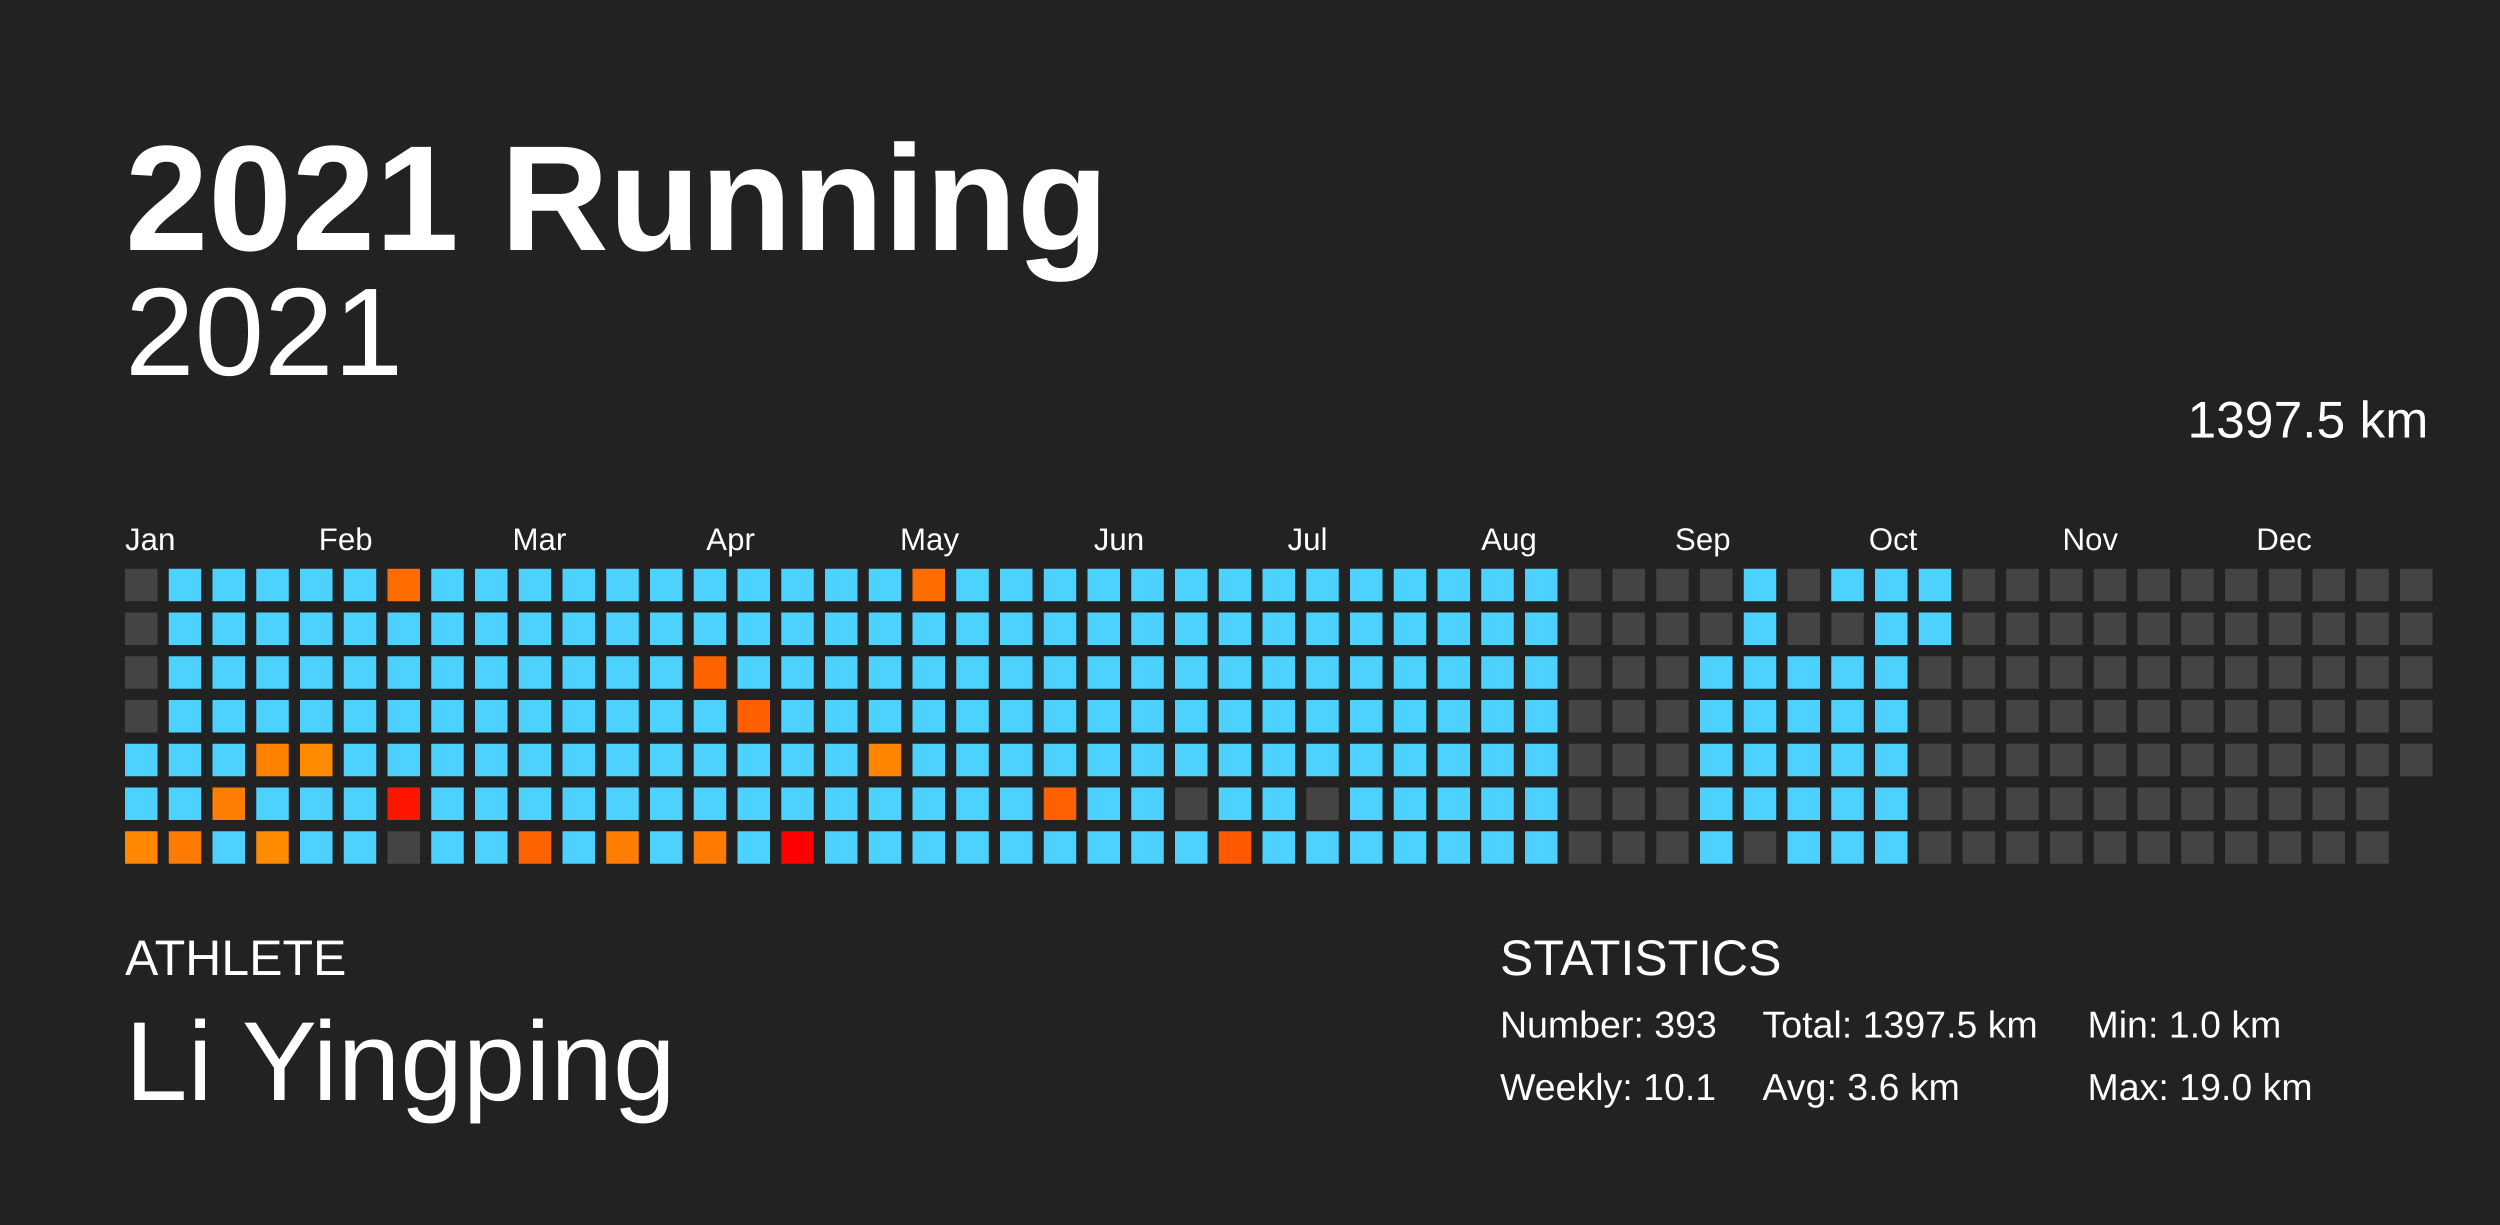
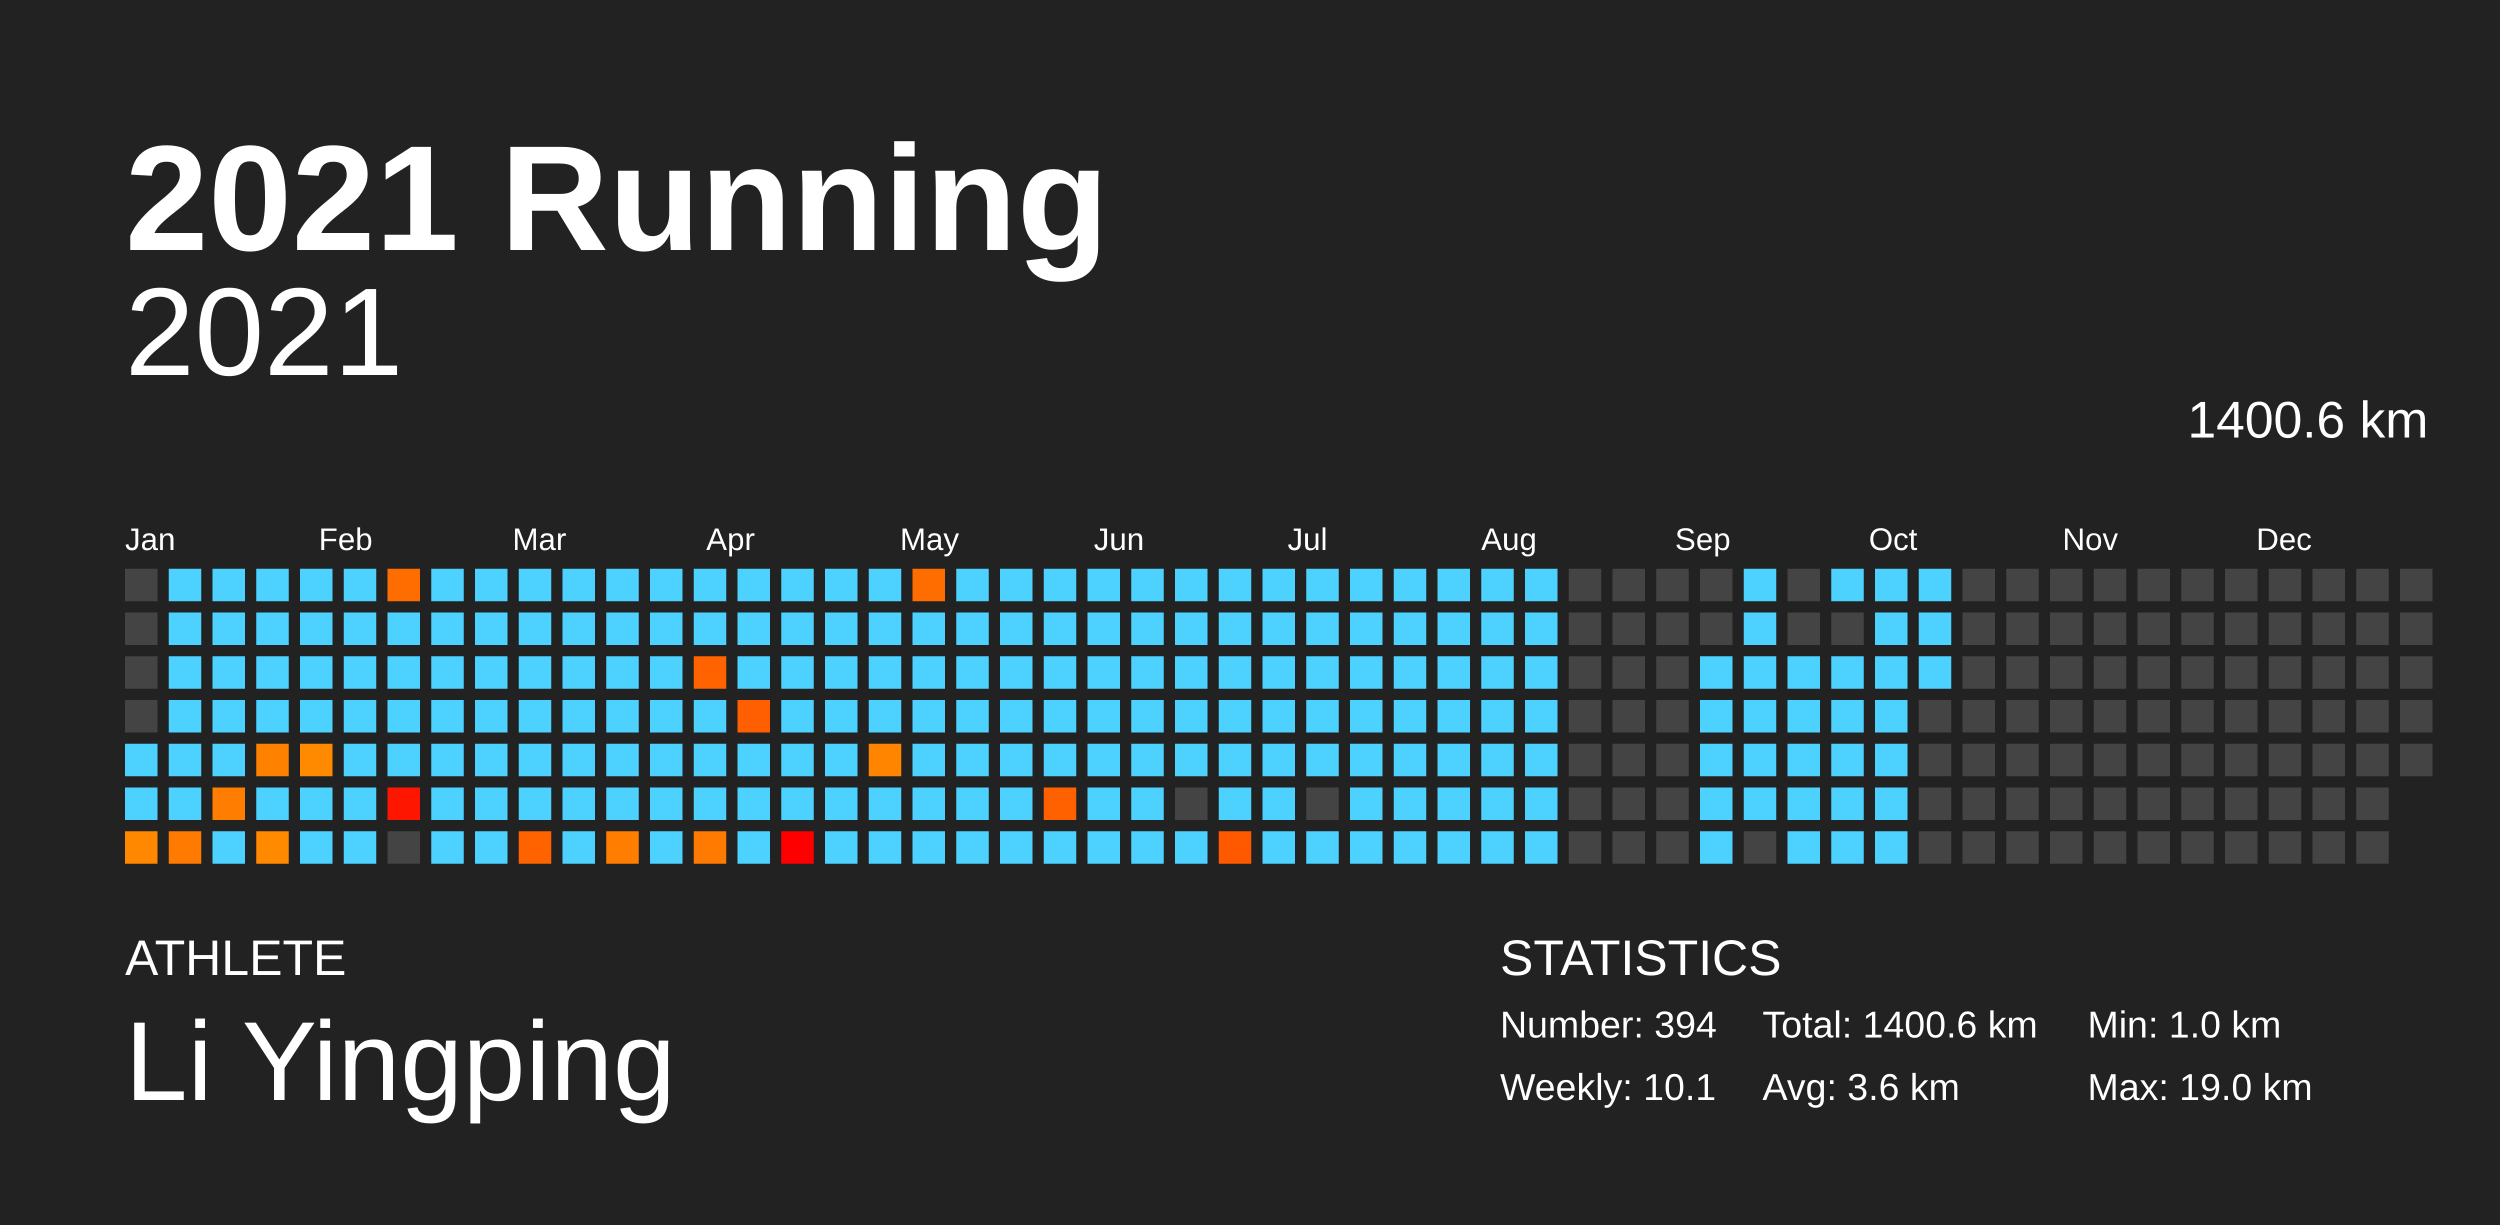
<svg xmlns="http://www.w3.org/2000/svg" baseProfile="full" height="98mm" version="1.1" viewBox="0,0,200,98" width="200mm">
  <defs />
  <rect fill="#222222" height="98" width="200" x="0" y="0" />
  <text fill="#FFFFFF" style="font-size:12px; font-family:Arial; font-weight:bold;" x="10" y="20">2021 Running</text>
  <text fill="#FFFFFF" style="font-size:4px; font-family:Arial" x="10" y="78">ATHLETE</text>
  <text fill="#FFFFFF" style="font-size:9px; font-family:Arial" x="10" y="88">Li Yingping</text>
  <text fill="#FFFFFF" style="font-size:4px; font-family:Arial" x="120" y="78">STATISTICS</text>
-   <text fill="#FFFFFF" style="font-size:3px; font-family:Arial" x="120" y="83">Number: 393</text>
+   <text fill="#FFFFFF" style="font-size:3px; font-family:Arial" x="120" y="83">Number: 394</text>
  <text fill="#FFFFFF" style="font-size:3px; font-family:Arial" x="120" y="88">Weekly: 10.1</text>
-   <text fill="#FFFFFF" style="font-size:3px; font-family:Arial" x="141" y="83">Total: 1397.5 km</text>
+   <text fill="#FFFFFF" style="font-size:3px; font-family:Arial" x="141" y="83">Total: 1400.6 km</text>
  <text fill="#FFFFFF" style="font-size:3px; font-family:Arial" x="141" y="88">Avg: 3.6 km</text>
  <text fill="#FFFFFF" style="font-size:3px; font-family:Arial" x="167" y="83">Min: 1.0 km</text>
  <text fill="#FFFFFF" style="font-size:3px; font-family:Arial" x="167" y="88">Max: 19.0 km</text>
  <text alignment-baseline="hanging" fill="#FFFFFF" style="font-size:10.0px; font-family:Arial;" x="10" y="30">2021</text>
-   <text alignment-baseline="hanging" fill="#FFFFFF" style="font-size:4.125px; font-family:Arial;" x="175" y="35">1397.5 km</text>
+   <text alignment-baseline="hanging" fill="#FFFFFF" style="font-size:4.125px; font-family:Arial;" x="175" y="35">1400.6 km</text>
  <text fill="#FFFFFF" style="font-size:2.5px; font-family:Arial" x="10.0" y="44">Jan</text>
  <text fill="#FFFFFF" style="font-size:2.5px; font-family:Arial" x="25.5" y="44">Feb</text>
  <text fill="#FFFFFF" style="font-size:2.5px; font-family:Arial" x="41.0" y="44">Mar</text>
  <text fill="#FFFFFF" style="font-size:2.5px; font-family:Arial" x="56.5" y="44">Apr</text>
  <text fill="#FFFFFF" style="font-size:2.5px; font-family:Arial" x="72.0" y="44">May</text>
  <text fill="#FFFFFF" style="font-size:2.5px; font-family:Arial" x="87.5" y="44">Jun</text>
  <text fill="#FFFFFF" style="font-size:2.5px; font-family:Arial" x="103.0" y="44">Jul</text>
  <text fill="#FFFFFF" style="font-size:2.5px; font-family:Arial" x="118.5" y="44">Aug</text>
  <text fill="#FFFFFF" style="font-size:2.5px; font-family:Arial" x="134.0" y="44">Sep</text>
  <text fill="#FFFFFF" style="font-size:2.5px; font-family:Arial" x="149.5" y="44">Oct</text>
  <text fill="#FFFFFF" style="font-size:2.5px; font-family:Arial" x="165.0" y="44">Nov</text>
  <text fill="#FFFFFF" style="font-size:2.5px; font-family:Arial" x="180.5" y="44">Dec</text>
  <rect fill="#444444" height="2.6" width="2.6" x="10.0" y="45.5" />
  <rect fill="#444444" height="2.6" width="2.6" x="10.0" y="49.0" />
  <rect fill="#444444" height="2.6" width="2.6" x="10.0" y="52.5" />
  <rect fill="#444444" height="2.6" width="2.6" x="10.0" y="56.0" />
  <rect fill="#4dd2ff" height="2.6" width="2.6" x="10.0" y="59.5" />
  <rect fill="#4dd2ff" height="2.6" width="2.6" x="10.0" y="63.0" />
  <rect fill="#ff8800" height="2.6" width="2.6" x="10.0" y="66.5" />
  <rect fill="#4dd2ff" height="2.6" width="2.6" x="13.5" y="45.5" />
  <rect fill="#4dd2ff" height="2.6" width="2.6" x="13.5" y="49.0" />
  <rect fill="#4dd2ff" height="2.6" width="2.6" x="13.5" y="52.5" />
  <rect fill="#4dd2ff" height="2.6" width="2.6" x="13.5" y="56.0" />
  <rect fill="#4dd2ff" height="2.6" width="2.6" x="13.5" y="59.5" />
  <rect fill="#4dd2ff" height="2.6" width="2.6" x="13.5" y="63.0" />
  <rect fill="#ff7a00" height="2.6" width="2.6" x="13.5" y="66.5" />
  <rect fill="#4dd2ff" height="2.6" width="2.6" x="17.0" y="45.5" />
  <rect fill="#4dd2ff" height="2.6" width="2.6" x="17.0" y="49.0" />
  <rect fill="#4dd2ff" height="2.6" width="2.6" x="17.0" y="52.5" />
  <rect fill="#4dd2ff" height="2.6" width="2.6" x="17.0" y="56.0" />
  <rect fill="#4dd2ff" height="2.6" width="2.6" x="17.0" y="59.5" />
  <rect fill="#ff7d00" height="2.6" width="2.6" x="17.0" y="63.0" />
  <rect fill="#4dd2ff" height="2.6" width="2.6" x="17.0" y="66.5" />
  <rect fill="#4dd2ff" height="2.6" width="2.6" x="20.5" y="45.5" />
  <rect fill="#4dd2ff" height="2.6" width="2.6" x="20.5" y="49.0" />
  <rect fill="#4dd2ff" height="2.6" width="2.6" x="20.5" y="52.5" />
  <rect fill="#4dd2ff" height="2.6" width="2.6" x="20.5" y="56.0" />
  <rect fill="#ff8100" height="2.6" width="2.6" x="20.5" y="59.5" />
  <rect fill="#4dd2ff" height="2.6" width="2.6" x="20.5" y="63.0" />
  <rect fill="#ff8a00" height="2.6" width="2.6" x="20.5" y="66.5" />
  <rect fill="#4dd2ff" height="2.6" width="2.6" x="24.0" y="45.5" />
  <rect fill="#4dd2ff" height="2.6" width="2.6" x="24.0" y="49.0" />
  <rect fill="#4dd2ff" height="2.6" width="2.6" x="24.0" y="52.5" />
  <rect fill="#4dd2ff" height="2.6" width="2.6" x="24.0" y="56.0" />
  <rect fill="#ff8a00" height="2.6" width="2.6" x="24.0" y="59.5" />
  <rect fill="#4dd2ff" height="2.6" width="2.6" x="24.0" y="63.0" />
  <rect fill="#4dd2ff" height="2.6" width="2.6" x="24.0" y="66.5" />
  <rect fill="#4dd2ff" height="2.6" width="2.6" x="27.5" y="45.5" />
  <rect fill="#4dd2ff" height="2.6" width="2.6" x="27.5" y="49.0" />
  <rect fill="#4dd2ff" height="2.6" width="2.6" x="27.5" y="52.5" />
  <rect fill="#4dd2ff" height="2.6" width="2.6" x="27.5" y="56.0" />
  <rect fill="#4dd2ff" height="2.6" width="2.6" x="27.5" y="59.5" />
  <rect fill="#4dd2ff" height="2.6" width="2.6" x="27.5" y="63.0" />
  <rect fill="#4dd2ff" height="2.6" width="2.6" x="27.5" y="66.5" />
  <rect fill="#ff6d00" height="2.6" width="2.6" x="31.0" y="45.5" />
  <rect fill="#4dd2ff" height="2.6" width="2.6" x="31.0" y="49.0" />
  <rect fill="#4dd2ff" height="2.6" width="2.6" x="31.0" y="52.5" />
  <rect fill="#4dd2ff" height="2.6" width="2.6" x="31.0" y="56.0" />
  <rect fill="#4dd2ff" height="2.6" width="2.6" x="31.0" y="59.5" />
  <rect fill="#ff1600" height="2.6" width="2.6" x="31.0" y="63.0" />
  <rect fill="#444444" height="2.6" width="2.6" x="31.0" y="66.5" />
  <rect fill="#4dd2ff" height="2.6" width="2.6" x="34.5" y="45.5" />
  <rect fill="#4dd2ff" height="2.6" width="2.6" x="34.5" y="49.0" />
  <rect fill="#4dd2ff" height="2.6" width="2.6" x="34.5" y="52.5" />
  <rect fill="#4dd2ff" height="2.6" width="2.6" x="34.5" y="56.0" />
  <rect fill="#4dd2ff" height="2.6" width="2.6" x="34.5" y="59.5" />
  <rect fill="#4dd2ff" height="2.6" width="2.6" x="34.5" y="63.0" />
  <rect fill="#4dd2ff" height="2.6" width="2.6" x="34.5" y="66.5" />
  <rect fill="#4dd2ff" height="2.6" width="2.6" x="38.0" y="45.5" />
  <rect fill="#4dd2ff" height="2.6" width="2.6" x="38.0" y="49.0" />
  <rect fill="#4dd2ff" height="2.6" width="2.6" x="38.0" y="52.5" />
  <rect fill="#4dd2ff" height="2.6" width="2.6" x="38.0" y="56.0" />
  <rect fill="#4dd2ff" height="2.6" width="2.6" x="38.0" y="59.5" />
  <rect fill="#4dd2ff" height="2.6" width="2.6" x="38.0" y="63.0" />
  <rect fill="#4dd2ff" height="2.6" width="2.6" x="38.0" y="66.5" />
  <rect fill="#4dd2ff" height="2.6" width="2.6" x="41.5" y="45.5" />
  <rect fill="#4dd2ff" height="2.6" width="2.6" x="41.5" y="49.0" />
  <rect fill="#4dd2ff" height="2.6" width="2.6" x="41.5" y="52.5" />
  <rect fill="#4dd2ff" height="2.6" width="2.6" x="41.5" y="56.0" />
  <rect fill="#4dd2ff" height="2.6" width="2.6" x="41.5" y="59.5" />
  <rect fill="#4dd2ff" height="2.6" width="2.6" x="41.5" y="63.0" />
  <rect fill="#ff6300" height="2.6" width="2.6" x="41.5" y="66.5" />
  <rect fill="#4dd2ff" height="2.6" width="2.6" x="45.0" y="45.5" />
  <rect fill="#4dd2ff" height="2.6" width="2.6" x="45.0" y="49.0" />
  <rect fill="#4dd2ff" height="2.6" width="2.6" x="45.0" y="52.5" />
  <rect fill="#4dd2ff" height="2.6" width="2.6" x="45.0" y="56.0" />
  <rect fill="#4dd2ff" height="2.6" width="2.6" x="45.0" y="59.5" />
  <rect fill="#4dd2ff" height="2.6" width="2.6" x="45.0" y="63.0" />
  <rect fill="#4dd2ff" height="2.6" width="2.6" x="45.0" y="66.5" />
  <rect fill="#4dd2ff" height="2.6" width="2.6" x="48.5" y="45.5" />
  <rect fill="#4dd2ff" height="2.6" width="2.6" x="48.5" y="49.0" />
  <rect fill="#4dd2ff" height="2.6" width="2.6" x="48.5" y="52.5" />
  <rect fill="#4dd2ff" height="2.6" width="2.6" x="48.5" y="56.0" />
  <rect fill="#4dd2ff" height="2.6" width="2.6" x="48.5" y="59.5" />
  <rect fill="#4dd2ff" height="2.6" width="2.6" x="48.5" y="63.0" />
  <rect fill="#ff7d00" height="2.6" width="2.6" x="48.5" y="66.5" />
  <rect fill="#4dd2ff" height="2.6" width="2.6" x="52.0" y="45.5" />
  <rect fill="#4dd2ff" height="2.6" width="2.6" x="52.0" y="49.0" />
  <rect fill="#4dd2ff" height="2.6" width="2.6" x="52.0" y="52.5" />
  <rect fill="#4dd2ff" height="2.6" width="2.6" x="52.0" y="56.0" />
  <rect fill="#4dd2ff" height="2.6" width="2.6" x="52.0" y="59.5" />
  <rect fill="#4dd2ff" height="2.6" width="2.6" x="52.0" y="63.0" />
  <rect fill="#4dd2ff" height="2.6" width="2.6" x="52.0" y="66.5" />
  <rect fill="#4dd2ff" height="2.6" width="2.6" x="55.5" y="45.5" />
  <rect fill="#4dd2ff" height="2.6" width="2.6" x="55.5" y="49.0" />
  <rect fill="#ff6300" height="2.6" width="2.6" x="55.5" y="52.5" />
  <rect fill="#4dd2ff" height="2.6" width="2.6" x="55.5" y="56.0" />
  <rect fill="#4dd2ff" height="2.6" width="2.6" x="55.5" y="59.5" />
  <rect fill="#4dd2ff" height="2.6" width="2.6" x="55.5" y="63.0" />
  <rect fill="#ff7a00" height="2.6" width="2.6" x="55.5" y="66.5" />
  <rect fill="#4dd2ff" height="2.6" width="2.6" x="59.0" y="45.5" />
  <rect fill="#4dd2ff" height="2.6" width="2.6" x="59.0" y="49.0" />
  <rect fill="#4dd2ff" height="2.6" width="2.6" x="59.0" y="52.5" />
  <rect fill="#ff5f00" height="2.6" width="2.6" x="59.0" y="56.0" />
  <rect fill="#4dd2ff" height="2.6" width="2.6" x="59.0" y="59.5" />
  <rect fill="#4dd2ff" height="2.6" width="2.6" x="59.0" y="63.0" />
  <rect fill="#4dd2ff" height="2.6" width="2.6" x="59.0" y="66.5" />
  <rect fill="#4dd2ff" height="2.6" width="2.6" x="62.5" y="45.5" />
  <rect fill="#4dd2ff" height="2.6" width="2.6" x="62.5" y="49.0" />
  <rect fill="#4dd2ff" height="2.6" width="2.6" x="62.5" y="52.5" />
  <rect fill="#4dd2ff" height="2.6" width="2.6" x="62.5" y="56.0" />
  <rect fill="#4dd2ff" height="2.6" width="2.6" x="62.5" y="59.5" />
  <rect fill="#4dd2ff" height="2.6" width="2.6" x="62.5" y="63.0" />
  <rect fill="red" height="2.6" width="2.6" x="62.5" y="66.5" />
  <rect fill="#4dd2ff" height="2.6" width="2.6" x="66.0" y="45.5" />
  <rect fill="#4dd2ff" height="2.6" width="2.6" x="66.0" y="49.0" />
  <rect fill="#4dd2ff" height="2.6" width="2.6" x="66.0" y="52.5" />
  <rect fill="#4dd2ff" height="2.6" width="2.6" x="66.0" y="56.0" />
  <rect fill="#4dd2ff" height="2.6" width="2.6" x="66.0" y="59.5" />
  <rect fill="#4dd2ff" height="2.6" width="2.6" x="66.0" y="63.0" />
  <rect fill="#4dd2ff" height="2.6" width="2.6" x="66.0" y="66.5" />
  <rect fill="#4dd2ff" height="2.6" width="2.6" x="69.5" y="45.5" />
  <rect fill="#4dd2ff" height="2.6" width="2.6" x="69.5" y="49.0" />
  <rect fill="#4dd2ff" height="2.6" width="2.6" x="69.5" y="52.5" />
  <rect fill="#4dd2ff" height="2.6" width="2.6" x="69.5" y="56.0" />
  <rect fill="#ff8500" height="2.6" width="2.6" x="69.5" y="59.5" />
  <rect fill="#4dd2ff" height="2.6" width="2.6" x="69.5" y="63.0" />
  <rect fill="#4dd2ff" height="2.6" width="2.6" x="69.5" y="66.5" />
  <rect fill="#ff6c00" height="2.6" width="2.6" x="73.0" y="45.5" />
  <rect fill="#4dd2ff" height="2.6" width="2.6" x="73.0" y="49.0" />
  <rect fill="#4dd2ff" height="2.6" width="2.6" x="73.0" y="52.5" />
  <rect fill="#4dd2ff" height="2.6" width="2.6" x="73.0" y="56.0" />
  <rect fill="#4dd2ff" height="2.6" width="2.6" x="73.0" y="59.5" />
  <rect fill="#4dd2ff" height="2.6" width="2.6" x="73.0" y="63.0" />
  <rect fill="#4dd2ff" height="2.6" width="2.6" x="73.0" y="66.5" />
  <rect fill="#4dd2ff" height="2.6" width="2.6" x="76.5" y="45.5" />
  <rect fill="#4dd2ff" height="2.6" width="2.6" x="76.5" y="49.0" />
  <rect fill="#4dd2ff" height="2.6" width="2.6" x="76.5" y="52.5" />
  <rect fill="#4dd2ff" height="2.6" width="2.6" x="76.5" y="56.0" />
  <rect fill="#4dd2ff" height="2.6" width="2.6" x="76.5" y="59.5" />
  <rect fill="#4dd2ff" height="2.6" width="2.6" x="76.5" y="63.0" />
  <rect fill="#4dd2ff" height="2.6" width="2.6" x="76.5" y="66.5" />
  <rect fill="#4dd2ff" height="2.6" width="2.6" x="80.0" y="45.5" />
  <rect fill="#4dd2ff" height="2.6" width="2.6" x="80.0" y="49.0" />
  <rect fill="#4dd2ff" height="2.6" width="2.6" x="80.0" y="52.5" />
  <rect fill="#4dd2ff" height="2.6" width="2.6" x="80.0" y="56.0" />
  <rect fill="#4dd2ff" height="2.6" width="2.6" x="80.0" y="59.5" />
  <rect fill="#4dd2ff" height="2.6" width="2.6" x="80.0" y="63.0" />
  <rect fill="#4dd2ff" height="2.6" width="2.6" x="80.0" y="66.5" />
  <rect fill="#4dd2ff" height="2.6" width="2.6" x="83.5" y="45.5" />
  <rect fill="#4dd2ff" height="2.6" width="2.6" x="83.5" y="49.0" />
  <rect fill="#4dd2ff" height="2.6" width="2.6" x="83.5" y="52.5" />
  <rect fill="#4dd2ff" height="2.6" width="2.6" x="83.5" y="56.0" />
  <rect fill="#4dd2ff" height="2.6" width="2.6" x="83.5" y="59.5" />
  <rect fill="#ff6100" height="2.6" width="2.6" x="83.5" y="63.0" />
  <rect fill="#4dd2ff" height="2.6" width="2.6" x="83.5" y="66.5" />
  <rect fill="#4dd2ff" height="2.6" width="2.6" x="87.0" y="45.5" />
  <rect fill="#4dd2ff" height="2.6" width="2.6" x="87.0" y="49.0" />
  <rect fill="#4dd2ff" height="2.6" width="2.6" x="87.0" y="52.5" />
  <rect fill="#4dd2ff" height="2.6" width="2.6" x="87.0" y="56.0" />
  <rect fill="#4dd2ff" height="2.6" width="2.6" x="87.0" y="59.5" />
  <rect fill="#4dd2ff" height="2.6" width="2.6" x="87.0" y="63.0" />
  <rect fill="#4dd2ff" height="2.6" width="2.6" x="87.0" y="66.5" />
  <rect fill="#4dd2ff" height="2.6" width="2.6" x="90.5" y="45.5" />
  <rect fill="#4dd2ff" height="2.6" width="2.6" x="90.5" y="49.0" />
  <rect fill="#4dd2ff" height="2.6" width="2.6" x="90.5" y="52.5" />
  <rect fill="#4dd2ff" height="2.6" width="2.6" x="90.5" y="56.0" />
  <rect fill="#4dd2ff" height="2.6" width="2.6" x="90.5" y="59.5" />
  <rect fill="#4dd2ff" height="2.6" width="2.6" x="90.5" y="63.0" />
  <rect fill="#4dd2ff" height="2.6" width="2.6" x="90.5" y="66.5" />
  <rect fill="#4dd2ff" height="2.6" width="2.6" x="94.0" y="45.5" />
  <rect fill="#4dd2ff" height="2.6" width="2.6" x="94.0" y="49.0" />
  <rect fill="#4dd2ff" height="2.6" width="2.6" x="94.0" y="52.5" />
  <rect fill="#4dd2ff" height="2.6" width="2.6" x="94.0" y="56.0" />
  <rect fill="#4dd2ff" height="2.6" width="2.6" x="94.0" y="59.5" />
  <rect fill="#444444" height="2.6" width="2.6" x="94.0" y="63.0" />
  <rect fill="#4dd2ff" height="2.6" width="2.6" x="94.0" y="66.5" />
  <rect fill="#4dd2ff" height="2.6" width="2.6" x="97.5" y="45.5" />
  <rect fill="#4dd2ff" height="2.6" width="2.6" x="97.5" y="49.0" />
  <rect fill="#4dd2ff" height="2.6" width="2.6" x="97.5" y="52.5" />
  <rect fill="#4dd2ff" height="2.6" width="2.6" x="97.5" y="56.0" />
  <rect fill="#4dd2ff" height="2.6" width="2.6" x="97.5" y="59.5" />
  <rect fill="#4dd2ff" height="2.6" width="2.6" x="97.5" y="63.0" />
  <rect fill="#ff5900" height="2.6" width="2.6" x="97.5" y="66.5" />
  <rect fill="#4dd2ff" height="2.6" width="2.6" x="101.0" y="45.5" />
  <rect fill="#4dd2ff" height="2.6" width="2.6" x="101.0" y="49.0" />
  <rect fill="#4dd2ff" height="2.6" width="2.6" x="101.0" y="52.5" />
  <rect fill="#4dd2ff" height="2.6" width="2.6" x="101.0" y="56.0" />
  <rect fill="#4dd2ff" height="2.6" width="2.6" x="101.0" y="59.5" />
  <rect fill="#4dd2ff" height="2.6" width="2.6" x="101.0" y="63.0" />
  <rect fill="#4dd2ff" height="2.6" width="2.6" x="101.0" y="66.5" />
  <rect fill="#4dd2ff" height="2.6" width="2.6" x="104.5" y="45.5" />
  <rect fill="#4dd2ff" height="2.6" width="2.6" x="104.5" y="49.0" />
  <rect fill="#4dd2ff" height="2.6" width="2.6" x="104.5" y="52.5" />
  <rect fill="#4dd2ff" height="2.6" width="2.6" x="104.5" y="56.0" />
  <rect fill="#4dd2ff" height="2.6" width="2.6" x="104.5" y="59.5" />
  <rect fill="#444444" height="2.6" width="2.6" x="104.5" y="63.0" />
  <rect fill="#4dd2ff" height="2.6" width="2.6" x="104.5" y="66.5" />
  <rect fill="#4dd2ff" height="2.6" width="2.6" x="108.0" y="45.5" />
  <rect fill="#4dd2ff" height="2.6" width="2.6" x="108.0" y="49.0" />
  <rect fill="#4dd2ff" height="2.6" width="2.6" x="108.0" y="52.5" />
  <rect fill="#4dd2ff" height="2.6" width="2.6" x="108.0" y="56.0" />
  <rect fill="#4dd2ff" height="2.6" width="2.6" x="108.0" y="59.5" />
  <rect fill="#4dd2ff" height="2.6" width="2.6" x="108.0" y="63.0" />
  <rect fill="#4dd2ff" height="2.6" width="2.6" x="108.0" y="66.5" />
  <rect fill="#4dd2ff" height="2.6" width="2.6" x="111.5" y="45.5" />
  <rect fill="#4dd2ff" height="2.6" width="2.6" x="111.5" y="49.0" />
  <rect fill="#4dd2ff" height="2.6" width="2.6" x="111.5" y="52.5" />
  <rect fill="#4dd2ff" height="2.6" width="2.6" x="111.5" y="56.0" />
  <rect fill="#4dd2ff" height="2.6" width="2.6" x="111.5" y="59.5" />
  <rect fill="#4dd2ff" height="2.6" width="2.6" x="111.5" y="63.0" />
  <rect fill="#4dd2ff" height="2.6" width="2.6" x="111.5" y="66.5" />
  <rect fill="#4dd2ff" height="2.6" width="2.6" x="115.0" y="45.5" />
  <rect fill="#4dd2ff" height="2.6" width="2.6" x="115.0" y="49.0" />
  <rect fill="#4dd2ff" height="2.6" width="2.6" x="115.0" y="52.5" />
  <rect fill="#4dd2ff" height="2.6" width="2.6" x="115.0" y="56.0" />
  <rect fill="#4dd2ff" height="2.6" width="2.6" x="115.0" y="59.5" />
  <rect fill="#4dd2ff" height="2.6" width="2.6" x="115.0" y="63.0" />
  <rect fill="#4dd2ff" height="2.6" width="2.6" x="115.0" y="66.5" />
  <rect fill="#4dd2ff" height="2.6" width="2.6" x="118.5" y="45.5" />
  <rect fill="#4dd2ff" height="2.6" width="2.6" x="118.5" y="49.0" />
  <rect fill="#4dd2ff" height="2.6" width="2.6" x="118.5" y="52.5" />
  <rect fill="#4dd2ff" height="2.6" width="2.6" x="118.5" y="56.0" />
  <rect fill="#4dd2ff" height="2.6" width="2.6" x="118.5" y="59.5" />
  <rect fill="#4dd2ff" height="2.6" width="2.6" x="118.5" y="63.0" />
  <rect fill="#4dd2ff" height="2.6" width="2.6" x="118.5" y="66.5" />
  <rect fill="#4dd2ff" height="2.6" width="2.6" x="122.0" y="45.5" />
  <rect fill="#4dd2ff" height="2.6" width="2.6" x="122.0" y="49.0" />
  <rect fill="#4dd2ff" height="2.6" width="2.6" x="122.0" y="52.5" />
  <rect fill="#4dd2ff" height="2.6" width="2.6" x="122.0" y="56.0" />
  <rect fill="#4dd2ff" height="2.6" width="2.6" x="122.0" y="59.5" />
  <rect fill="#4dd2ff" height="2.6" width="2.6" x="122.0" y="63.0" />
  <rect fill="#4dd2ff" height="2.6" width="2.6" x="122.0" y="66.5" />
  <rect fill="#444444" height="2.6" width="2.6" x="125.5" y="45.5" />
  <rect fill="#444444" height="2.6" width="2.6" x="125.5" y="49.0" />
  <rect fill="#444444" height="2.6" width="2.6" x="125.5" y="52.5" />
  <rect fill="#444444" height="2.6" width="2.6" x="125.5" y="56.0" />
  <rect fill="#444444" height="2.6" width="2.6" x="125.5" y="59.5" />
  <rect fill="#444444" height="2.6" width="2.6" x="125.5" y="63.0" />
  <rect fill="#444444" height="2.6" width="2.6" x="125.5" y="66.5" />
  <rect fill="#444444" height="2.6" width="2.6" x="129.0" y="45.5" />
  <rect fill="#444444" height="2.6" width="2.6" x="129.0" y="49.0" />
  <rect fill="#444444" height="2.6" width="2.6" x="129.0" y="52.5" />
  <rect fill="#444444" height="2.6" width="2.6" x="129.0" y="56.0" />
  <rect fill="#444444" height="2.6" width="2.6" x="129.0" y="59.5" />
  <rect fill="#444444" height="2.6" width="2.6" x="129.0" y="63.0" />
  <rect fill="#444444" height="2.6" width="2.6" x="129.0" y="66.5" />
  <rect fill="#444444" height="2.6" width="2.6" x="132.5" y="45.5" />
  <rect fill="#444444" height="2.6" width="2.6" x="132.5" y="49.0" />
  <rect fill="#444444" height="2.6" width="2.6" x="132.5" y="52.5" />
  <rect fill="#444444" height="2.6" width="2.6" x="132.5" y="56.0" />
  <rect fill="#444444" height="2.6" width="2.6" x="132.5" y="59.5" />
  <rect fill="#444444" height="2.6" width="2.6" x="132.5" y="63.0" />
  <rect fill="#444444" height="2.6" width="2.6" x="132.5" y="66.5" />
  <rect fill="#444444" height="2.6" width="2.6" x="136.0" y="45.5" />
  <rect fill="#444444" height="2.6" width="2.6" x="136.0" y="49.0" />
  <rect fill="#4dd2ff" height="2.6" width="2.6" x="136.0" y="52.5" />
  <rect fill="#4dd2ff" height="2.6" width="2.6" x="136.0" y="56.0" />
  <rect fill="#4dd2ff" height="2.6" width="2.6" x="136.0" y="59.5" />
  <rect fill="#4dd2ff" height="2.6" width="2.6" x="136.0" y="63.0" />
  <rect fill="#4dd2ff" height="2.6" width="2.6" x="136.0" y="66.5" />
  <rect fill="#4dd2ff" height="2.6" width="2.6" x="139.5" y="45.5" />
  <rect fill="#4dd2ff" height="2.6" width="2.6" x="139.5" y="49.0" />
  <rect fill="#4dd2ff" height="2.6" width="2.6" x="139.5" y="52.5" />
  <rect fill="#4dd2ff" height="2.6" width="2.6" x="139.5" y="56.0" />
  <rect fill="#4dd2ff" height="2.6" width="2.6" x="139.5" y="59.5" />
  <rect fill="#4dd2ff" height="2.6" width="2.6" x="139.5" y="63.0" />
  <rect fill="#444444" height="2.6" width="2.6" x="139.5" y="66.5" />
  <rect fill="#444444" height="2.6" width="2.6" x="143.0" y="45.5" />
  <rect fill="#444444" height="2.6" width="2.6" x="143.0" y="49.0" />
  <rect fill="#4dd2ff" height="2.6" width="2.6" x="143.0" y="52.5" />
  <rect fill="#4dd2ff" height="2.6" width="2.6" x="143.0" y="56.0" />
  <rect fill="#4dd2ff" height="2.6" width="2.6" x="143.0" y="59.5" />
  <rect fill="#4dd2ff" height="2.6" width="2.6" x="143.0" y="63.0" />
  <rect fill="#4dd2ff" height="2.6" width="2.6" x="143.0" y="66.5" />
  <rect fill="#4dd2ff" height="2.6" width="2.6" x="146.5" y="45.5" />
  <rect fill="#444444" height="2.6" width="2.6" x="146.5" y="49.0" />
  <rect fill="#4dd2ff" height="2.6" width="2.6" x="146.5" y="52.5" />
  <rect fill="#4dd2ff" height="2.6" width="2.6" x="146.5" y="56.0" />
  <rect fill="#4dd2ff" height="2.6" width="2.6" x="146.5" y="59.5" />
  <rect fill="#4dd2ff" height="2.6" width="2.6" x="146.5" y="63.0" />
  <rect fill="#4dd2ff" height="2.6" width="2.6" x="146.5" y="66.5" />
  <rect fill="#4dd2ff" height="2.6" width="2.6" x="150.0" y="45.5" />
  <rect fill="#4dd2ff" height="2.6" width="2.6" x="150.0" y="49.0" />
  <rect fill="#4dd2ff" height="2.6" width="2.6" x="150.0" y="52.5" />
  <rect fill="#4dd2ff" height="2.6" width="2.6" x="150.0" y="56.0" />
  <rect fill="#4dd2ff" height="2.6" width="2.6" x="150.0" y="59.5" />
  <rect fill="#4dd2ff" height="2.6" width="2.6" x="150.0" y="63.0" />
  <rect fill="#4dd2ff" height="2.6" width="2.6" x="150.0" y="66.5" />
  <rect fill="#4dd2ff" height="2.6" width="2.6" x="153.5" y="45.5" />
  <rect fill="#4dd2ff" height="2.6" width="2.6" x="153.5" y="49.0" />
-   <rect fill="#444444" height="2.6" width="2.6" x="153.5" y="52.5" />
+   <rect fill="#4dd2ff" height="2.6" width="2.6" x="153.5" y="52.5" />
  <rect fill="#444444" height="2.6" width="2.6" x="153.5" y="56.0" />
  <rect fill="#444444" height="2.6" width="2.6" x="153.5" y="59.5" />
  <rect fill="#444444" height="2.6" width="2.6" x="153.5" y="63.0" />
  <rect fill="#444444" height="2.6" width="2.6" x="153.5" y="66.5" />
  <rect fill="#444444" height="2.6" width="2.6" x="157.0" y="45.5" />
  <rect fill="#444444" height="2.6" width="2.6" x="157.0" y="49.0" />
  <rect fill="#444444" height="2.6" width="2.6" x="157.0" y="52.5" />
  <rect fill="#444444" height="2.6" width="2.6" x="157.0" y="56.0" />
  <rect fill="#444444" height="2.6" width="2.6" x="157.0" y="59.5" />
  <rect fill="#444444" height="2.6" width="2.6" x="157.0" y="63.0" />
  <rect fill="#444444" height="2.6" width="2.6" x="157.0" y="66.5" />
  <rect fill="#444444" height="2.6" width="2.6" x="160.5" y="45.5" />
  <rect fill="#444444" height="2.6" width="2.6" x="160.5" y="49.0" />
  <rect fill="#444444" height="2.6" width="2.6" x="160.5" y="52.5" />
  <rect fill="#444444" height="2.6" width="2.6" x="160.5" y="56.0" />
  <rect fill="#444444" height="2.6" width="2.6" x="160.5" y="59.5" />
  <rect fill="#444444" height="2.6" width="2.6" x="160.5" y="63.0" />
  <rect fill="#444444" height="2.6" width="2.6" x="160.5" y="66.5" />
  <rect fill="#444444" height="2.6" width="2.6" x="164.0" y="45.5" />
  <rect fill="#444444" height="2.6" width="2.6" x="164.0" y="49.0" />
  <rect fill="#444444" height="2.6" width="2.6" x="164.0" y="52.5" />
  <rect fill="#444444" height="2.6" width="2.6" x="164.0" y="56.0" />
  <rect fill="#444444" height="2.6" width="2.6" x="164.0" y="59.5" />
  <rect fill="#444444" height="2.6" width="2.6" x="164.0" y="63.0" />
  <rect fill="#444444" height="2.6" width="2.6" x="164.0" y="66.5" />
  <rect fill="#444444" height="2.6" width="2.6" x="167.5" y="45.5" />
  <rect fill="#444444" height="2.6" width="2.6" x="167.5" y="49.0" />
  <rect fill="#444444" height="2.6" width="2.6" x="167.5" y="52.5" />
  <rect fill="#444444" height="2.6" width="2.6" x="167.5" y="56.0" />
  <rect fill="#444444" height="2.6" width="2.6" x="167.5" y="59.5" />
  <rect fill="#444444" height="2.6" width="2.6" x="167.5" y="63.0" />
  <rect fill="#444444" height="2.6" width="2.6" x="167.5" y="66.5" />
  <rect fill="#444444" height="2.6" width="2.6" x="171.0" y="45.5" />
  <rect fill="#444444" height="2.6" width="2.6" x="171.0" y="49.0" />
  <rect fill="#444444" height="2.6" width="2.6" x="171.0" y="52.5" />
  <rect fill="#444444" height="2.6" width="2.6" x="171.0" y="56.0" />
  <rect fill="#444444" height="2.6" width="2.6" x="171.0" y="59.5" />
  <rect fill="#444444" height="2.6" width="2.6" x="171.0" y="63.0" />
  <rect fill="#444444" height="2.6" width="2.6" x="171.0" y="66.5" />
  <rect fill="#444444" height="2.6" width="2.6" x="174.5" y="45.5" />
  <rect fill="#444444" height="2.6" width="2.6" x="174.5" y="49.0" />
  <rect fill="#444444" height="2.6" width="2.6" x="174.5" y="52.5" />
  <rect fill="#444444" height="2.6" width="2.6" x="174.5" y="56.0" />
  <rect fill="#444444" height="2.6" width="2.6" x="174.5" y="59.5" />
  <rect fill="#444444" height="2.6" width="2.6" x="174.5" y="63.0" />
  <rect fill="#444444" height="2.6" width="2.6" x="174.5" y="66.5" />
  <rect fill="#444444" height="2.6" width="2.6" x="178.0" y="45.5" />
  <rect fill="#444444" height="2.6" width="2.6" x="178.0" y="49.0" />
  <rect fill="#444444" height="2.6" width="2.6" x="178.0" y="52.5" />
  <rect fill="#444444" height="2.6" width="2.6" x="178.0" y="56.0" />
  <rect fill="#444444" height="2.6" width="2.6" x="178.0" y="59.5" />
  <rect fill="#444444" height="2.6" width="2.6" x="178.0" y="63.0" />
  <rect fill="#444444" height="2.6" width="2.6" x="178.0" y="66.5" />
  <rect fill="#444444" height="2.6" width="2.6" x="181.5" y="45.5" />
  <rect fill="#444444" height="2.6" width="2.6" x="181.5" y="49.0" />
  <rect fill="#444444" height="2.6" width="2.6" x="181.5" y="52.5" />
  <rect fill="#444444" height="2.6" width="2.6" x="181.5" y="56.0" />
  <rect fill="#444444" height="2.6" width="2.6" x="181.5" y="59.5" />
  <rect fill="#444444" height="2.6" width="2.6" x="181.5" y="63.0" />
  <rect fill="#444444" height="2.6" width="2.6" x="181.5" y="66.5" />
  <rect fill="#444444" height="2.6" width="2.6" x="185.0" y="45.5" />
  <rect fill="#444444" height="2.6" width="2.6" x="185.0" y="49.0" />
  <rect fill="#444444" height="2.6" width="2.6" x="185.0" y="52.5" />
  <rect fill="#444444" height="2.6" width="2.6" x="185.0" y="56.0" />
  <rect fill="#444444" height="2.6" width="2.6" x="185.0" y="59.5" />
  <rect fill="#444444" height="2.6" width="2.6" x="185.0" y="63.0" />
  <rect fill="#444444" height="2.6" width="2.6" x="185.0" y="66.5" />
  <rect fill="#444444" height="2.6" width="2.6" x="188.5" y="45.5" />
  <rect fill="#444444" height="2.6" width="2.6" x="188.5" y="49.0" />
  <rect fill="#444444" height="2.6" width="2.6" x="188.5" y="52.5" />
  <rect fill="#444444" height="2.6" width="2.6" x="188.5" y="56.0" />
  <rect fill="#444444" height="2.6" width="2.6" x="188.5" y="59.5" />
  <rect fill="#444444" height="2.6" width="2.6" x="188.5" y="63.0" />
  <rect fill="#444444" height="2.6" width="2.6" x="188.5" y="66.5" />
  <rect fill="#444444" height="2.6" width="2.6" x="192.0" y="45.5" />
  <rect fill="#444444" height="2.6" width="2.6" x="192.0" y="49.0" />
  <rect fill="#444444" height="2.6" width="2.6" x="192.0" y="52.5" />
  <rect fill="#444444" height="2.6" width="2.6" x="192.0" y="56.0" />
  <rect fill="#444444" height="2.6" width="2.6" x="192.0" y="59.5" />
</svg>
